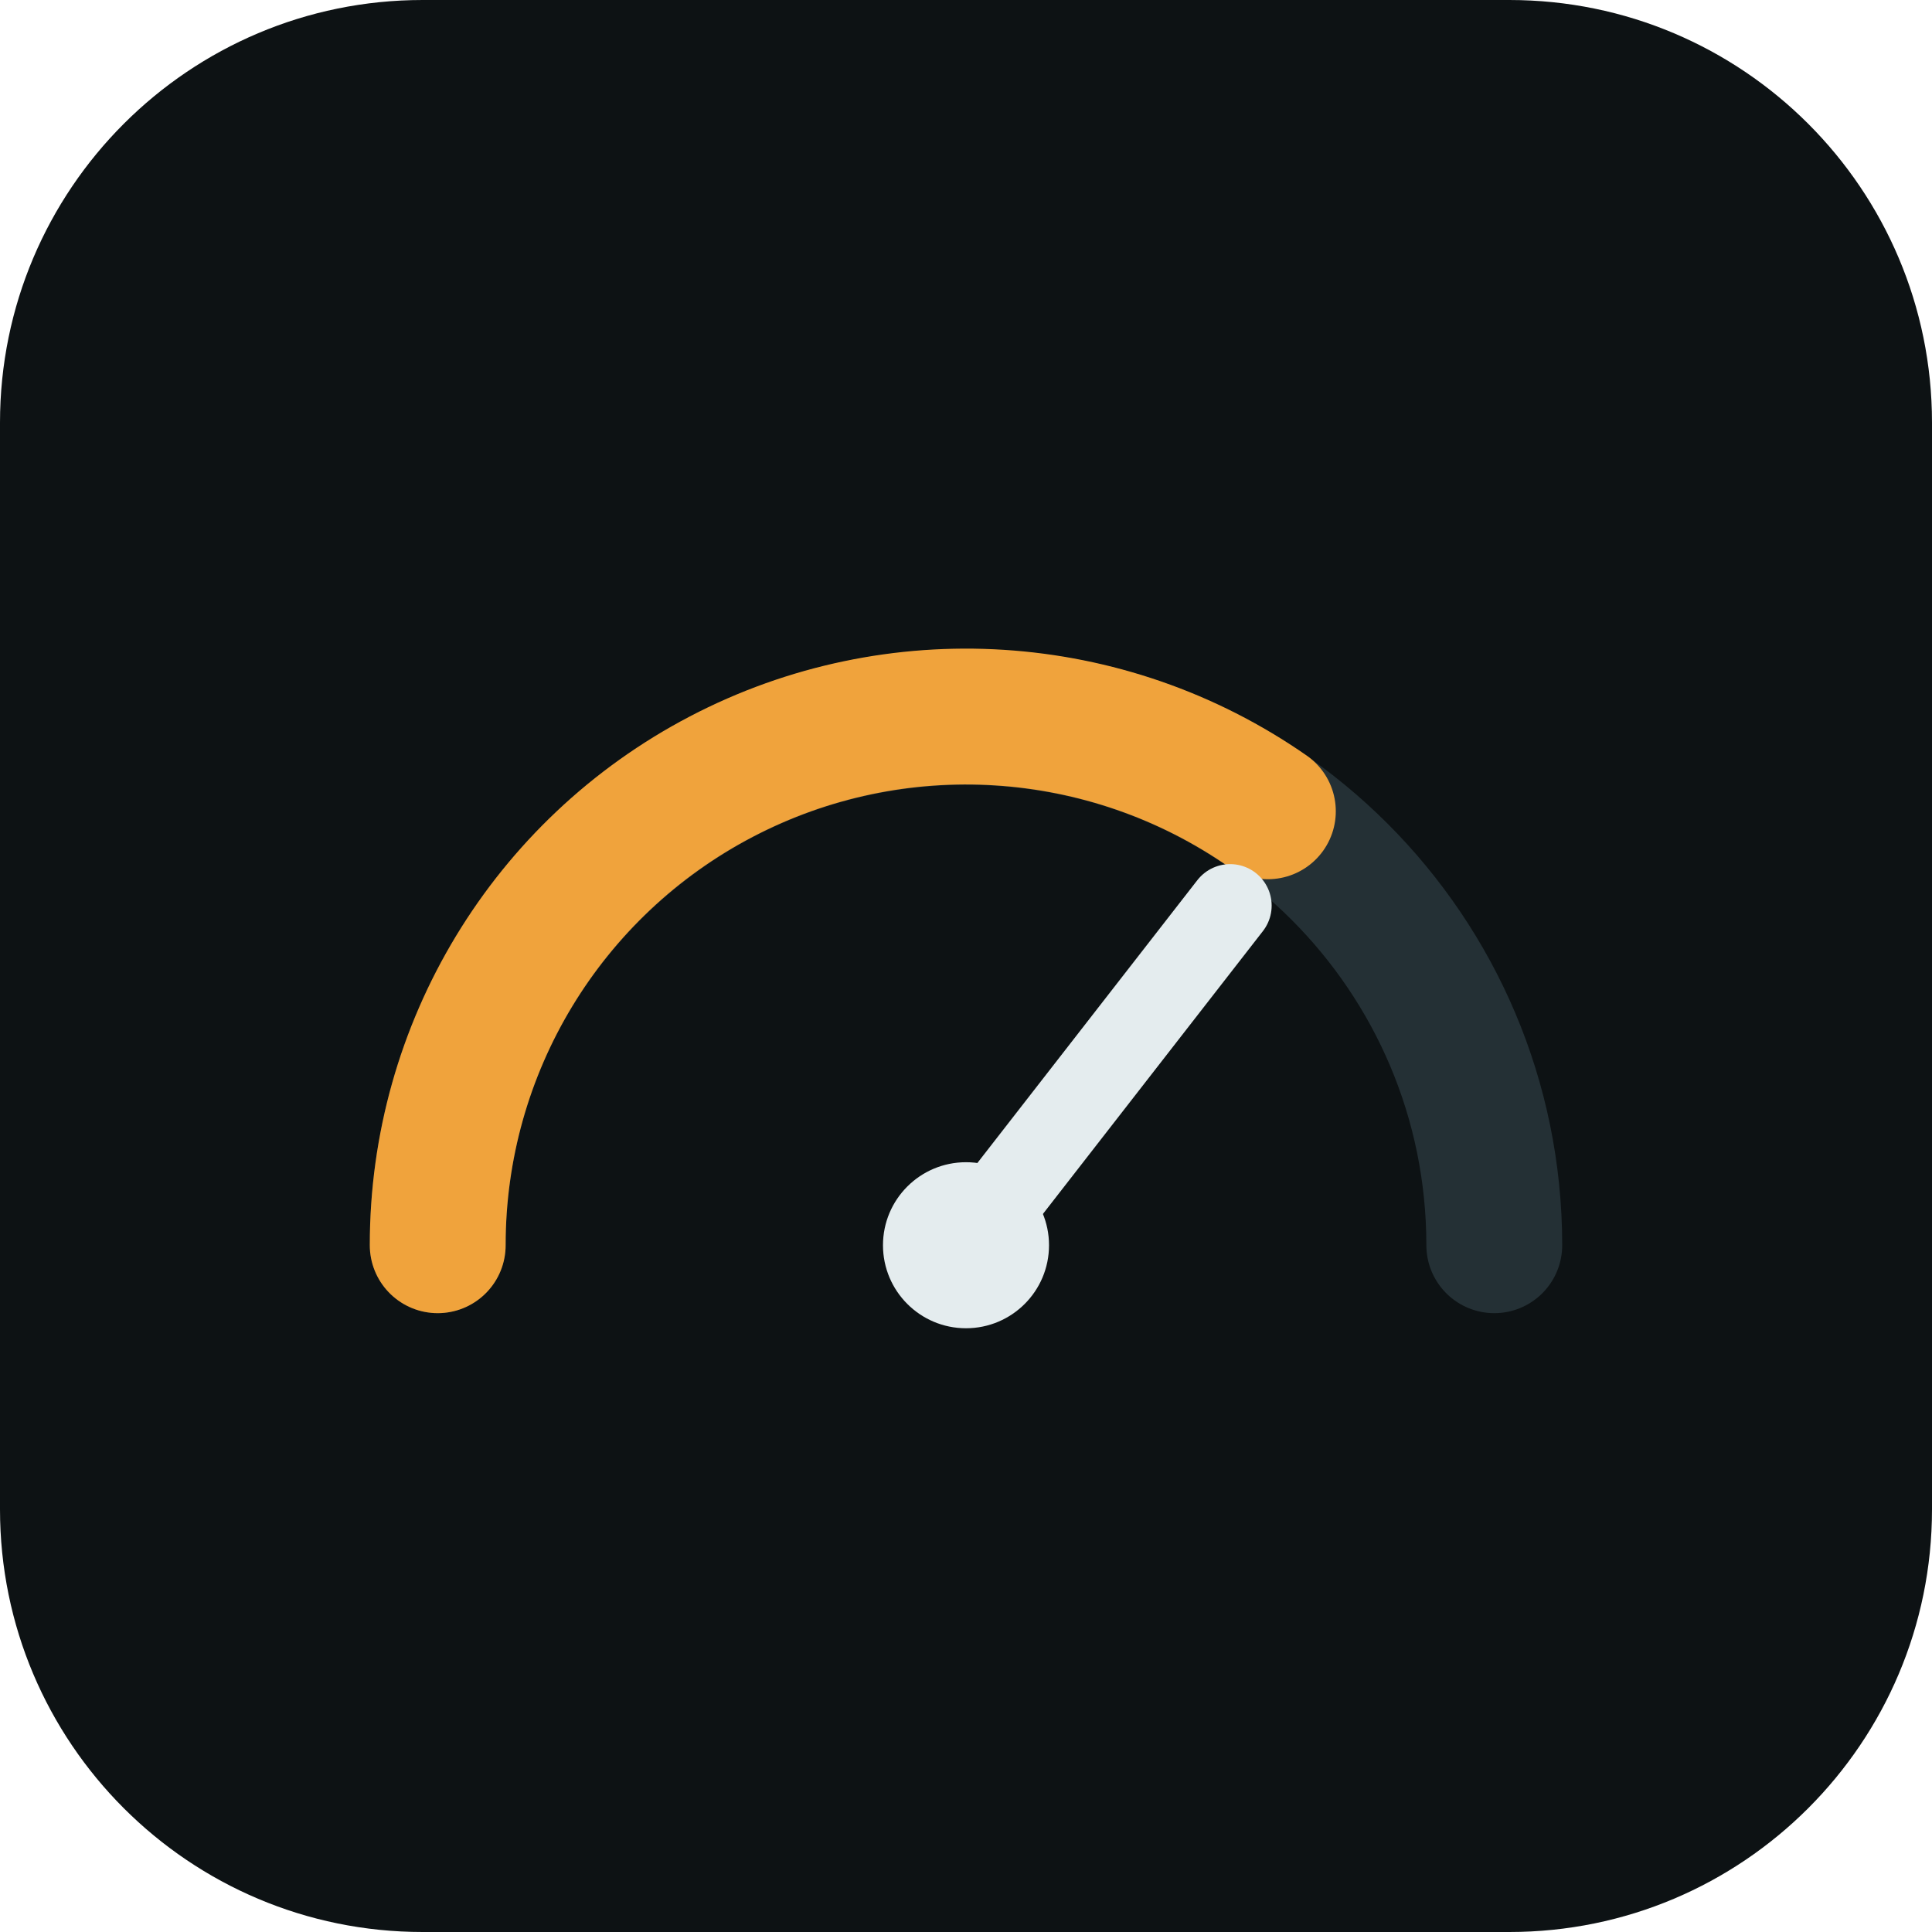
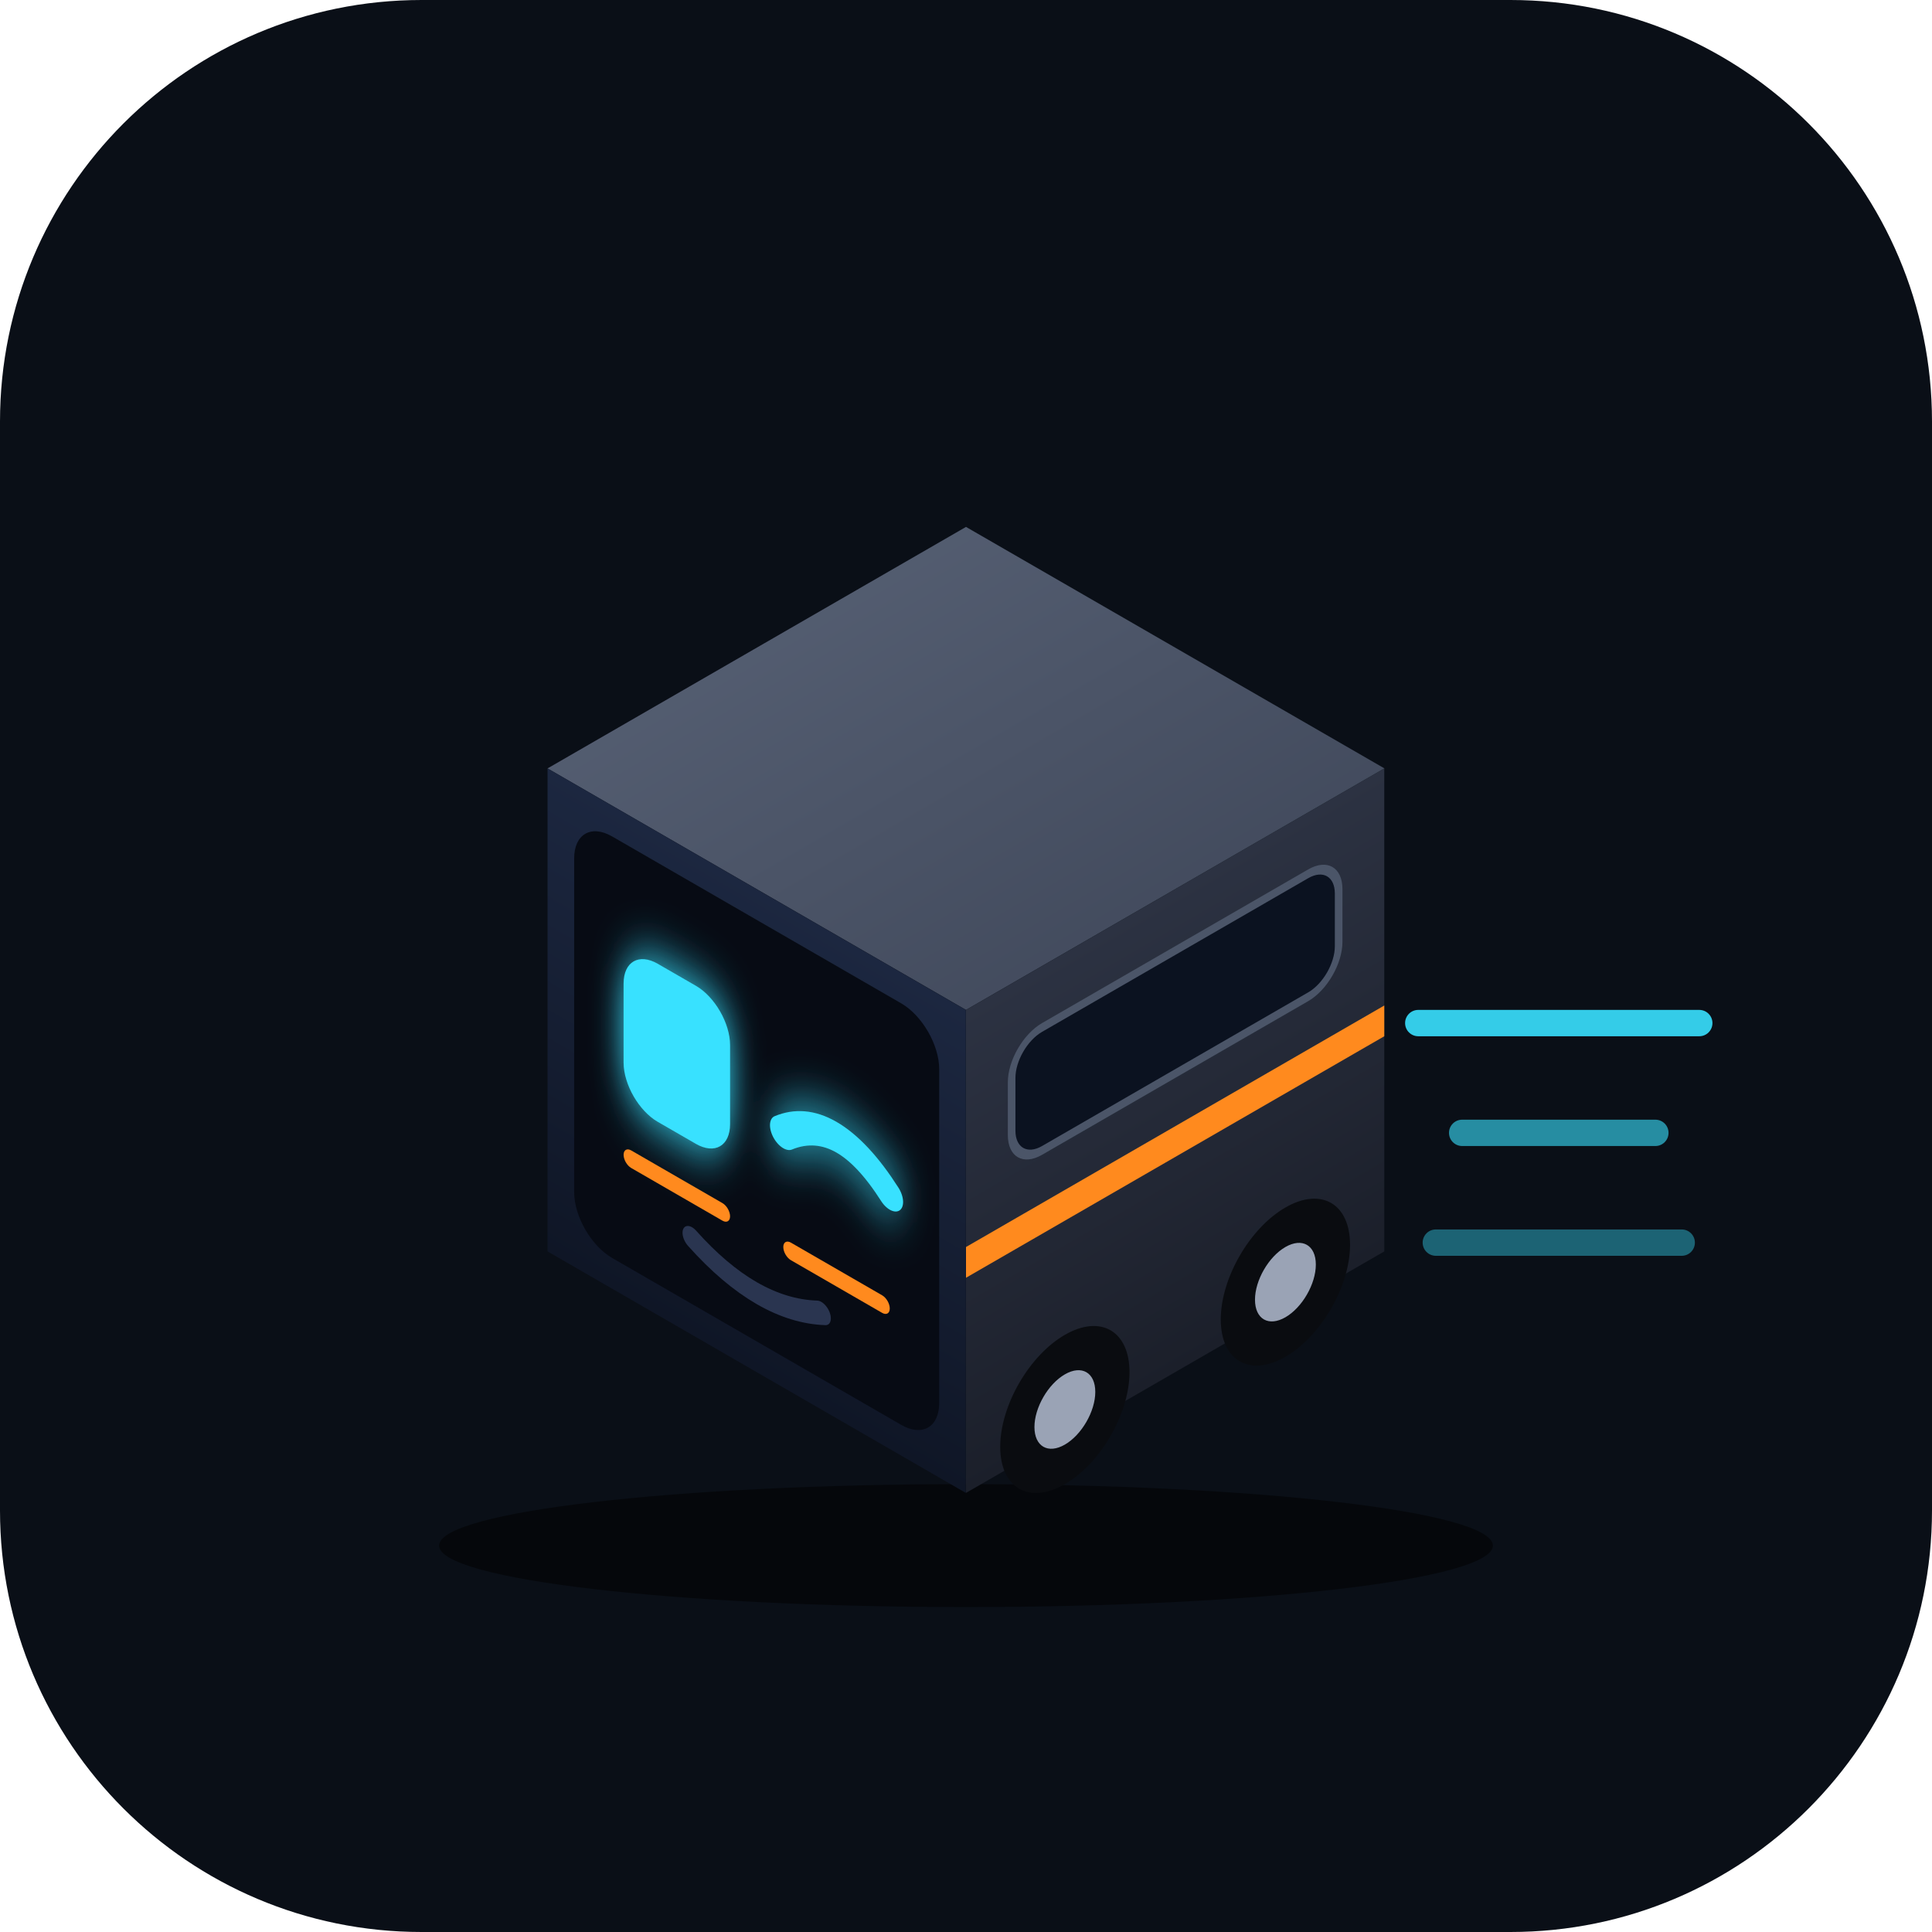
- <svg xmlns="http://www.w3.org/2000/svg" viewBox="0 0 512 512">
-   <rect width="512" height="512" rx="112" fill="#0d1214" />
-   <path d="M116 330a140 140 0 1 1 280 0" fill="none" stroke="#243035" stroke-width="36" stroke-linecap="round" />
-   <path d="M116 330a140 140 0 0 1 220-115" fill="none" stroke="#f0a33c" stroke-width="36" stroke-linecap="round" />
-   <path d="M256 330l70-90" stroke="#e4ecee" stroke-width="22" stroke-linecap="round" />
-   <circle cx="256" cy="330" r="22" fill="#e4ecee" />
+ <svg xmlns="http://www.w3.org/2000/svg" width="512" height="512" viewBox="-20 -60 440 440">
+   <defs>
+     <filter id="glow" x="-50%" y="-50%" width="200%" height="200%">
+       <feGaussianBlur stdDeviation="4" result="b" />
+       <feMerge>
+         <feMergeNode in="b" />
+         <feMergeNode in="SourceGraphic" />
+       </feMerge>
+     </filter>
+     <linearGradient id="gTop" x1="0" y1="0" x2="1" y2="1">
+       <stop offset="0" stop-color="#5a6478" />
+       <stop offset="1" stop-color="#3c4456" />
+     </linearGradient>
+     <linearGradient id="gSide" x1="0" y1="0" x2="0" y2="1">
+       <stop offset="0" stop-color="#2c3242" />
+       <stop offset="1" stop-color="#1b1f2a" />
+     </linearGradient>
+     <linearGradient id="gFront" x1="0" y1="0" x2="0" y2="1">
+       <stop offset="0" stop-color="#1c2740" />
+       <stop offset="1" stop-color="#0f1626" />
+     </linearGradient>
+     <linearGradient id="lTop" x1="0" y1="0" x2="1" y2="1">
+       <stop offset="0" stop-color="#ffffff" />
+       <stop offset="1" stop-color="#e3e8f0" />
+     </linearGradient>
+     <linearGradient id="lSide" x1="0" y1="0" x2="0" y2="1">
+       <stop offset="0" stop-color="#cfd6e2" />
+       <stop offset="1" stop-color="#aeb8c8" />
+     </linearGradient>
+     <linearGradient id="lFront" x1="0" y1="0" x2="0" y2="1">
+       <stop offset="0" stop-color="#e9edf4" />
+       <stop offset="1" stop-color="#c9d1de" />
+     </linearGradient>
+   </defs>
+   <rect x="-20" y="-60" width="440" height="440" rx="96" fill="#0a0f17" />
+   <ellipse cx="200" cy="292" rx="120" ry="14" fill="#000" opacity=".5" />
+   <rect x="300" y="170" width="70" height="6" rx="3" fill="#38e1ff" opacity="0.9" />
+   <rect x="310" y="195" width="50" height="6" rx="3" fill="#38e1ff" opacity="0.6" />
+   <rect x="304" y="220" width="62" height="6" rx="3" fill="#38e1ff" opacity="0.4" />
+   <polygon points="200,60 295.3,115 200,170 104.7,115" fill="url(#gTop)" />
+   <g transform="matrix(0.866,-0.5,0,1,200,170)">
+     <rect width="110" height="110" fill="url(#gSide)" />
+     <rect x="12" y="14" width="86" height="28" rx="8" fill="#0b1220" stroke="#4b5568" stroke-width="2" />
+     <rect y="54" width="110" height="7" fill="#ff8a1e" />
+     <circle cx="26" cy="104" r="17" fill="#0a0c10" />
+     <circle cx="26" cy="104" r="8" fill="#9aa3b5" />
+     <circle cx="84" cy="104" r="17" fill="#0a0c10" />
+     <circle cx="84" cy="104" r="8" fill="#9aa3b5" />
+   </g>
+   <g transform="matrix(0.866,0.5,0,1,104.7,115)">
+     <rect width="110" height="110" fill="url(#gFront)" />
+     <rect x="7" y="7" width="96" height="96" rx="10" fill="#070b14" />
+     <g filter="url(#glow)">
+       <rect x="20" y="30" width="28" height="36" rx="9" fill="#38e1ff" />
+       <path d="M62 52 Q76 40 90 52" fill="none" stroke="#38e1ff" stroke-width="7" stroke-linecap="round" />
+     </g>
+     <rect x="20" y="76" width="28" height="4" rx="2" fill="#ff8a1e" />
+     <rect x="62" y="76" width="28" height="4" rx="2" fill="#ff8a1e" />
+     <path d="M38 88 Q55 96 72 88" fill="none" stroke="#2a3550" stroke-width="5" stroke-linecap="round" />
+   </g>
</svg>
